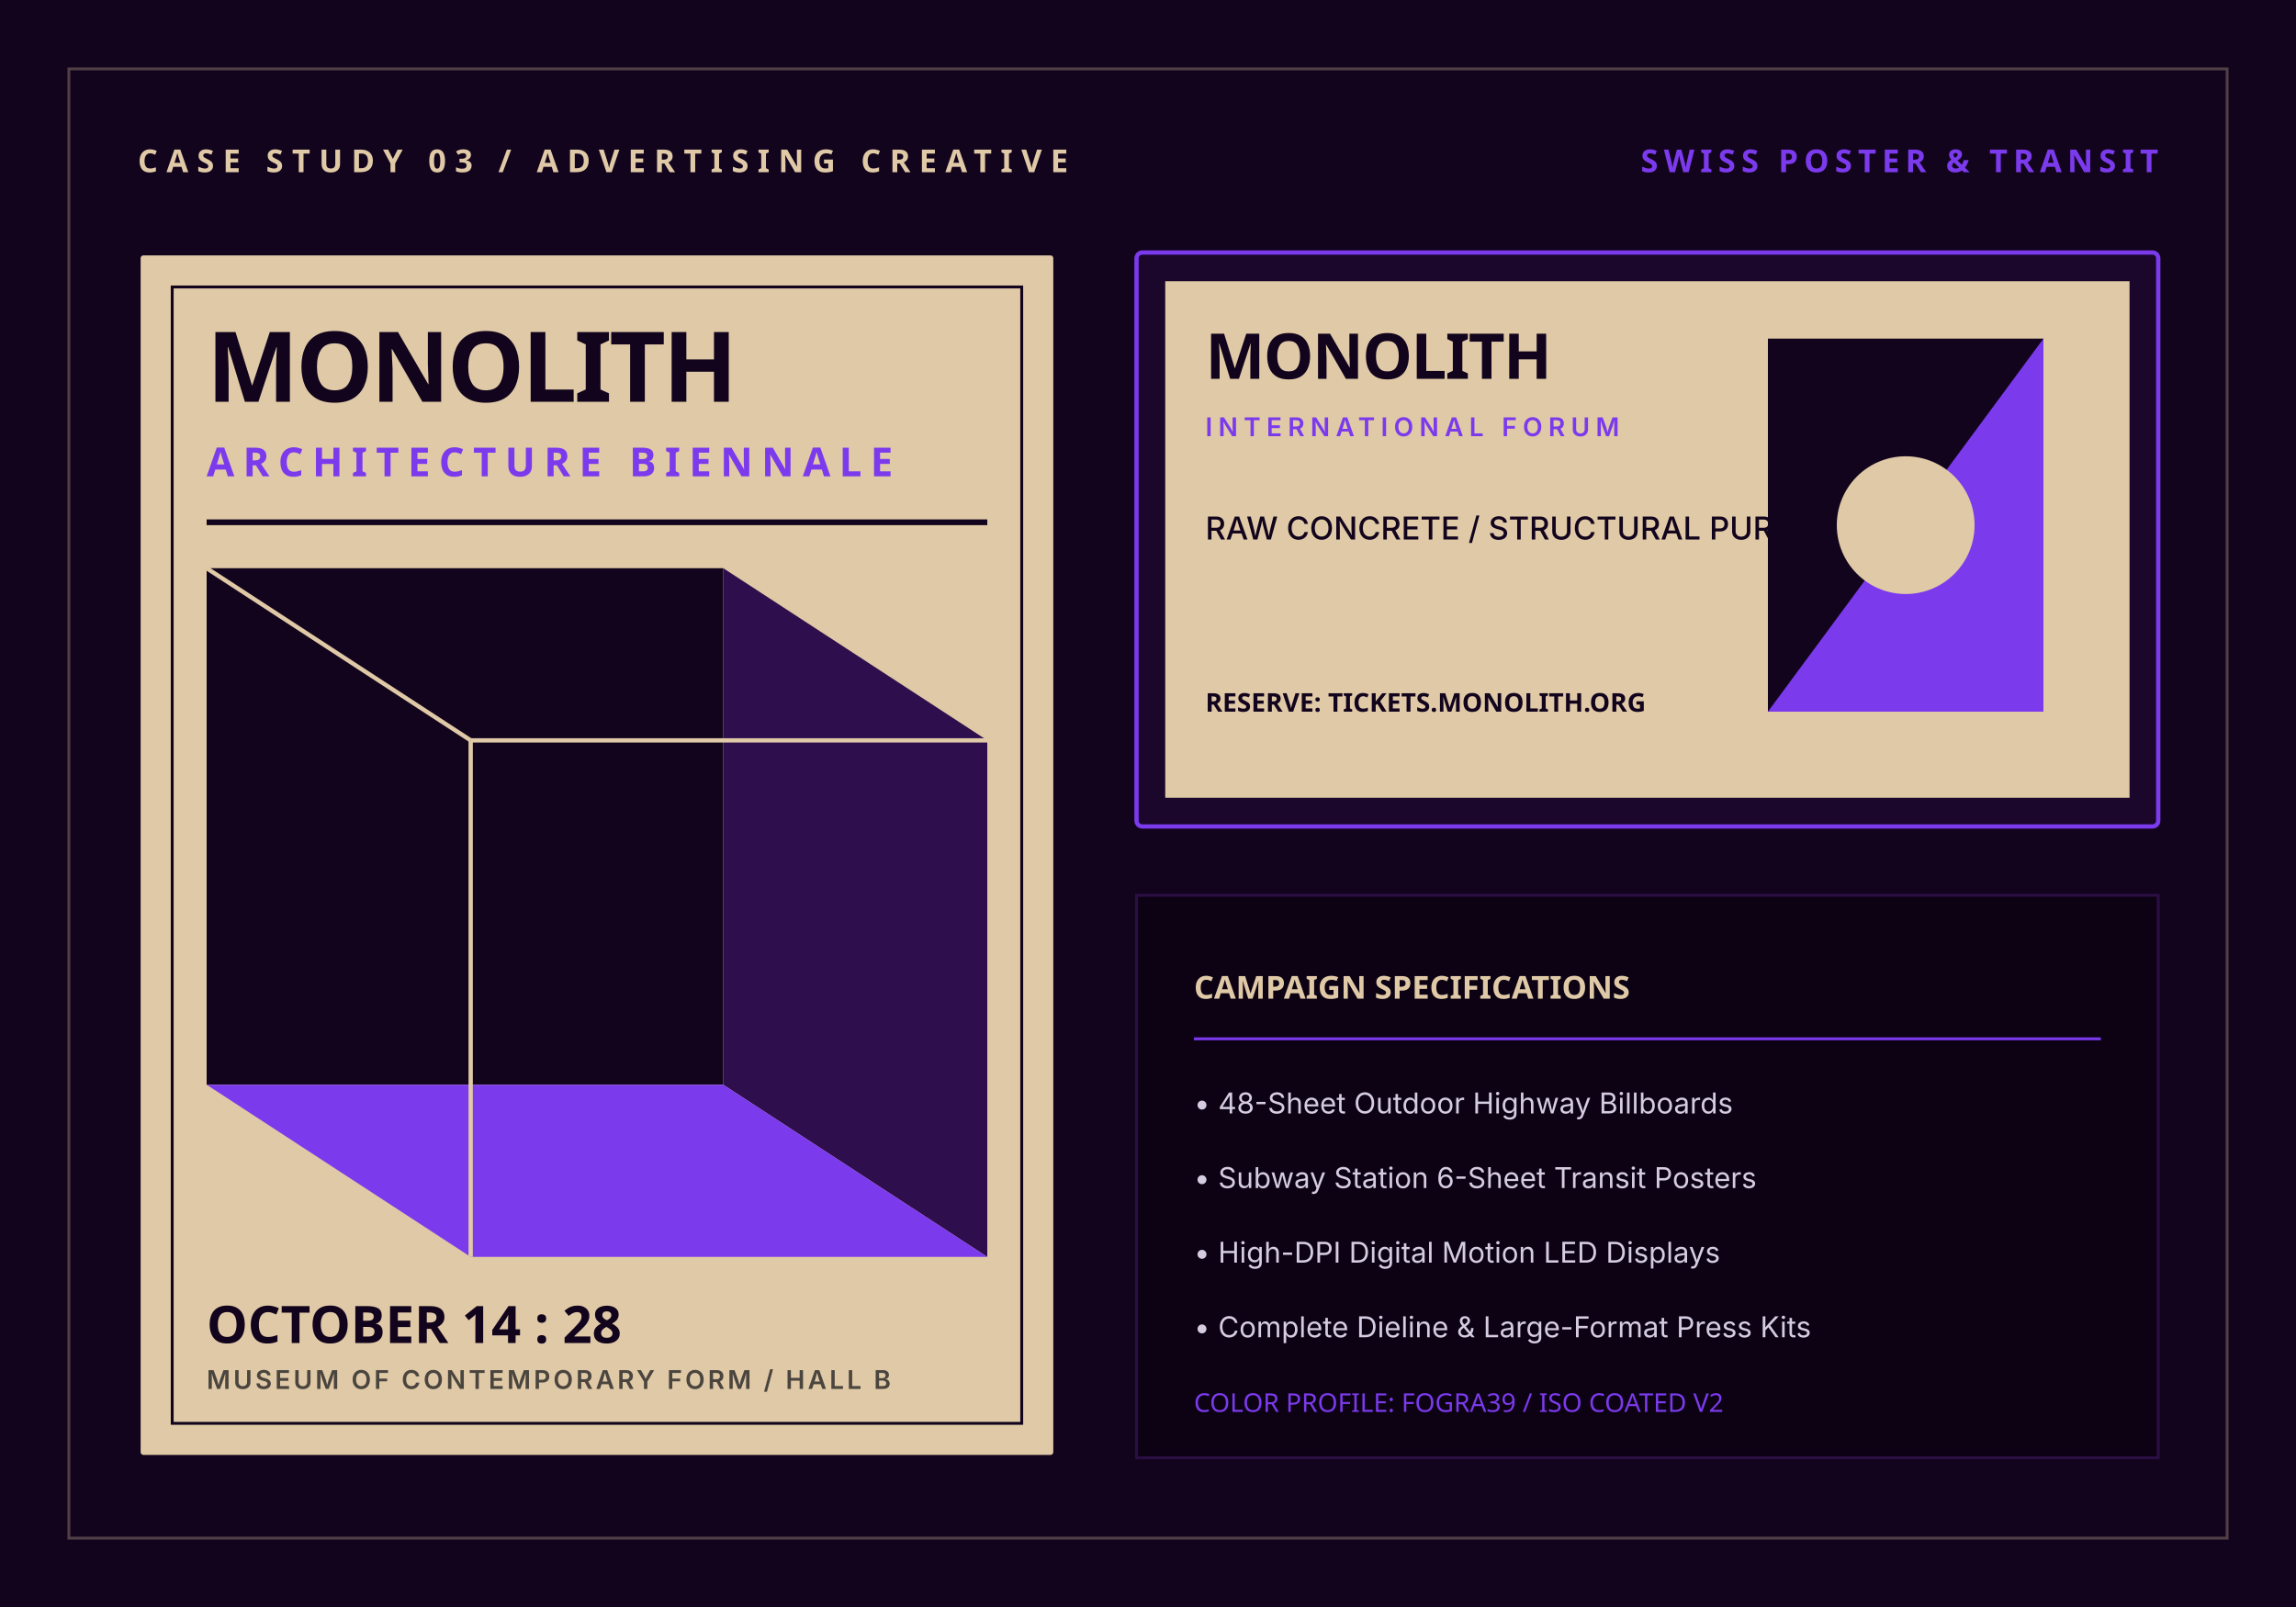
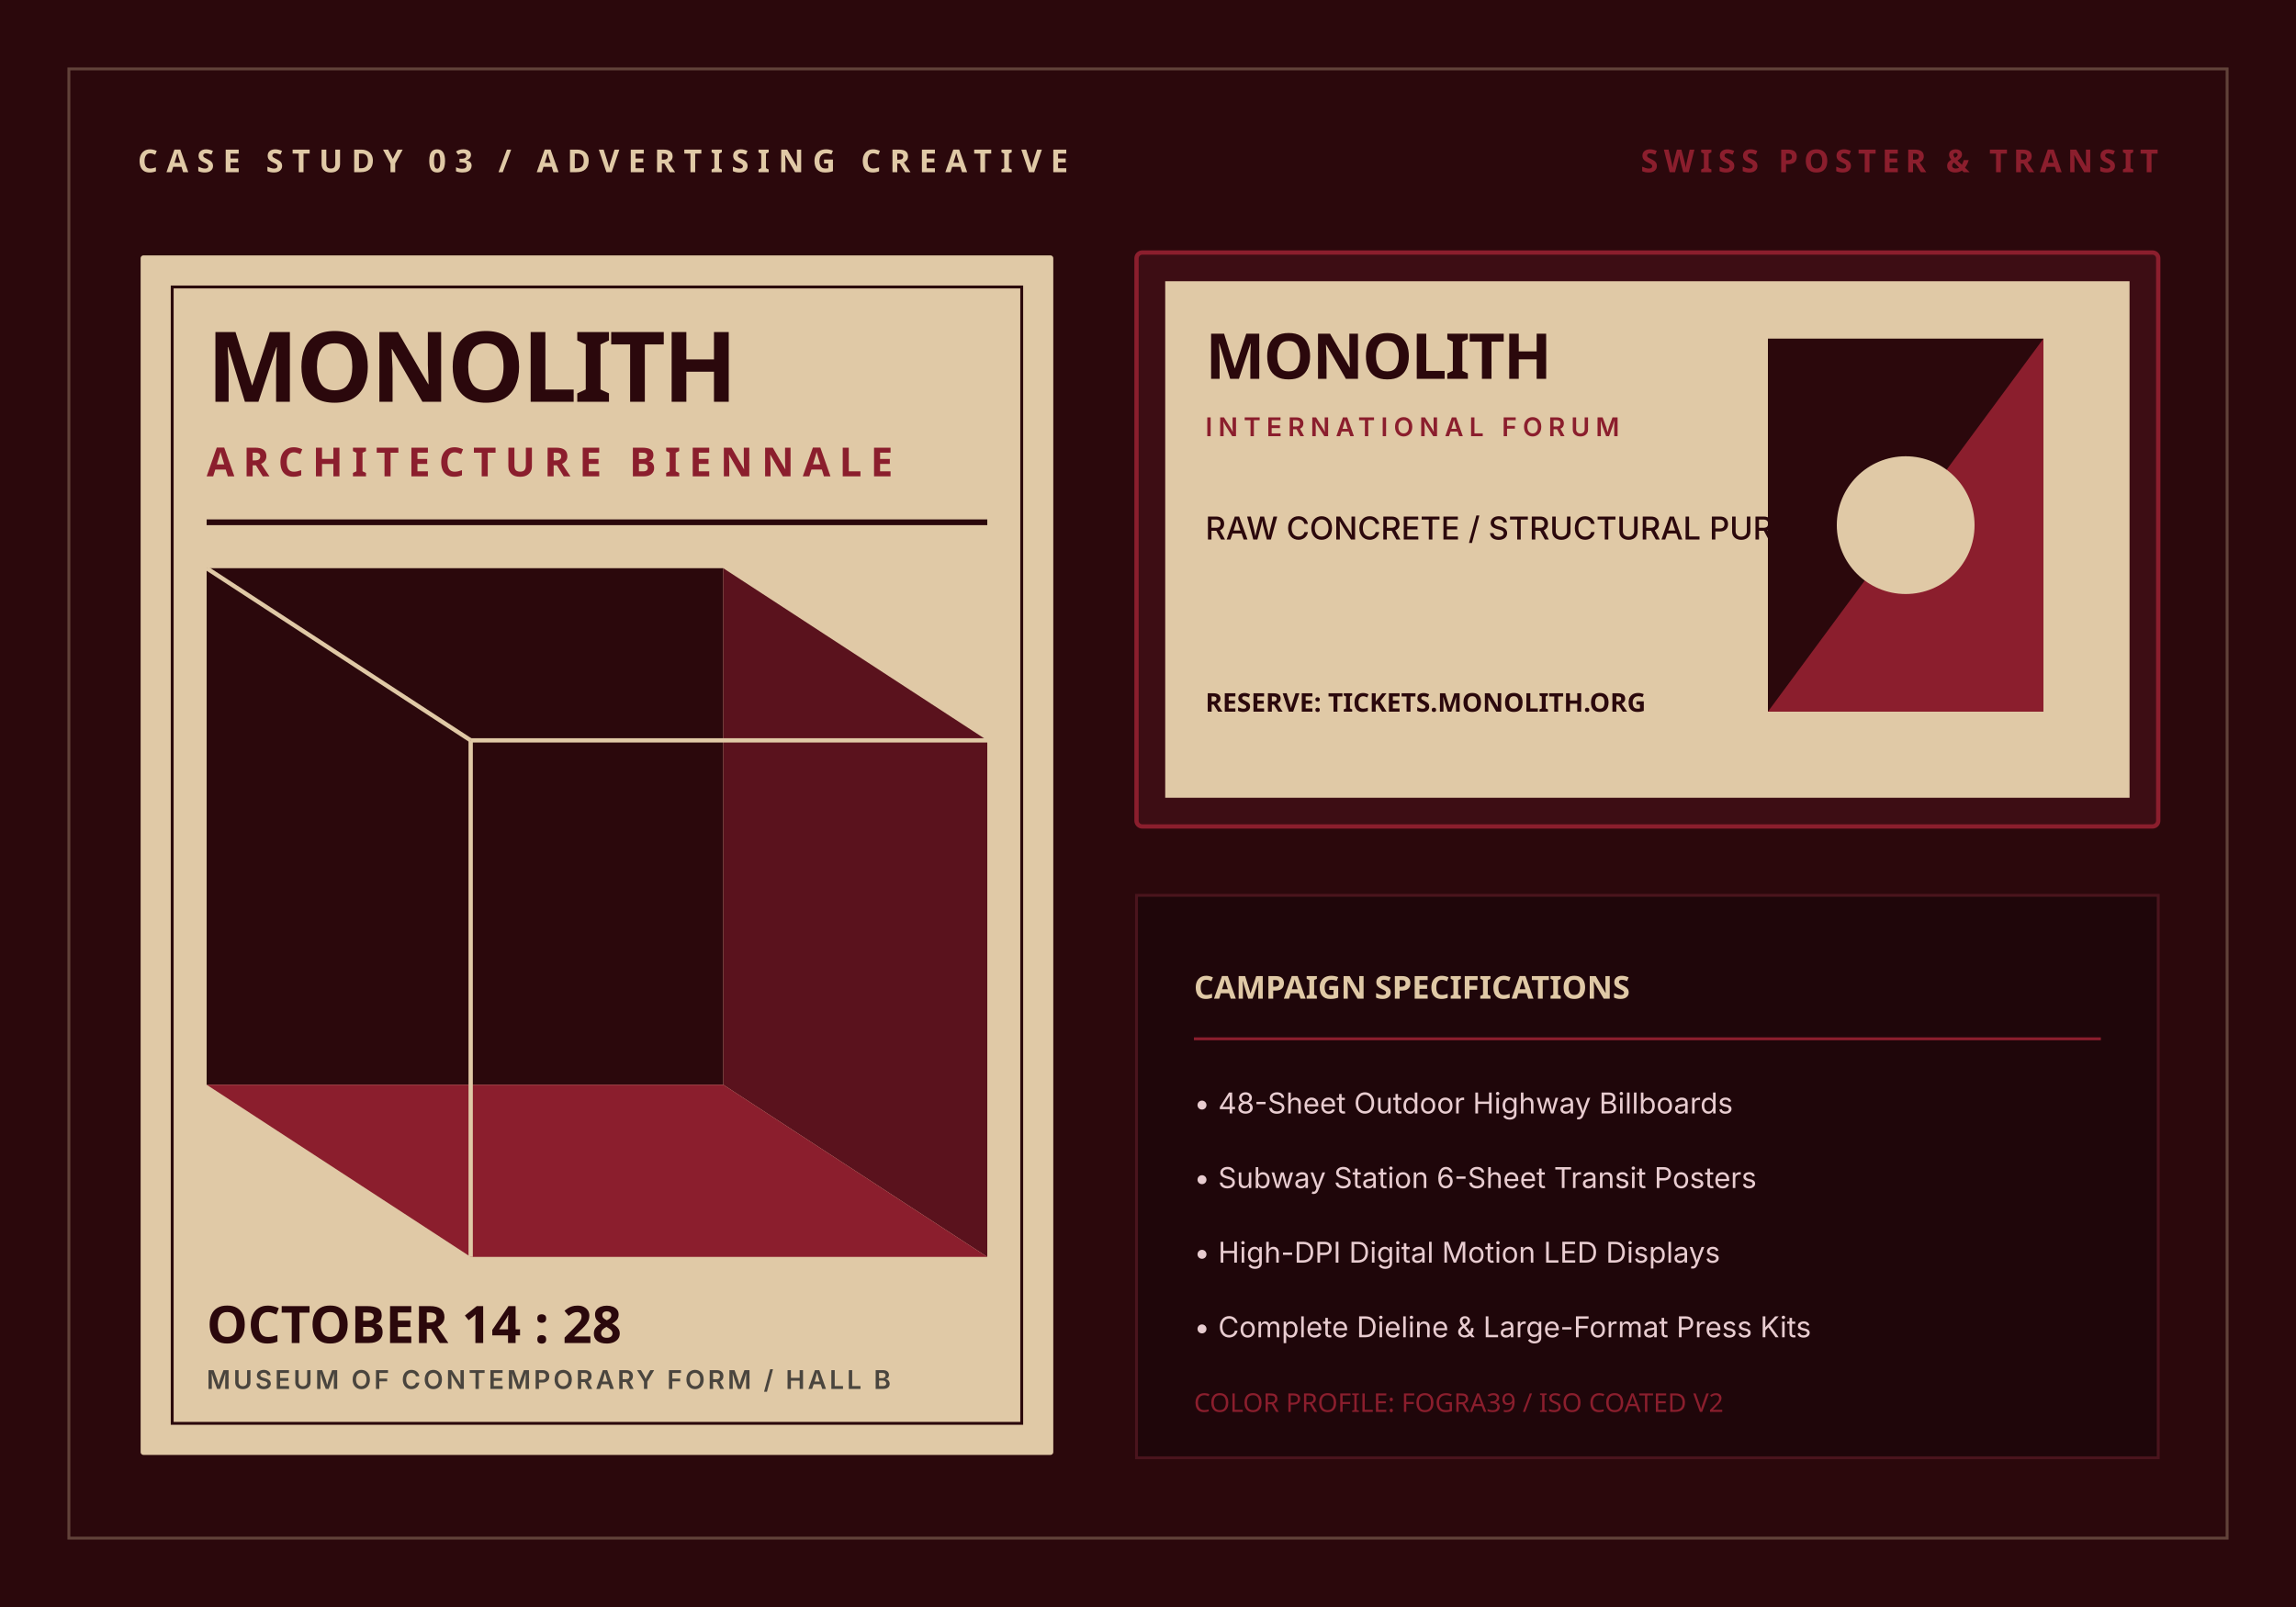
<svg xmlns="http://www.w3.org/2000/svg" viewBox="0 0 800 560" width="100%" height="100%">
-   <rect width="800" height="560" fill="#12041D" />
+   <rect width="800" height="560" fill="#2B080C" />
  <rect x="24" y="24" width="752" height="512" fill="none" stroke="#E0C9A6" stroke-width="1" stroke-opacity="0.3" />
  <text x="48" y="60" font-family="'Space Grotesk', sans-serif" font-size="11" font-weight="600" fill="#E0C9A6" letter-spacing="3">CASE STUDY 03 / ADVERTISING CREATIVE</text>
-   <text x="752" y="60" text-anchor="end" font-family="'Space Grotesk', sans-serif" font-size="11" font-weight="600" fill="#7C3AED" letter-spacing="2">SWISS POSTER &amp; TRANSIT</text>
+   <text x="752" y="60" text-anchor="end" font-family="'Space Grotesk', sans-serif" font-size="11" font-weight="600" fill="#8B1E2D" letter-spacing="2">SWISS POSTER &amp; TRANSIT</text>
  <g transform="translate(48, 88)">
-     <rect width="320" height="420" fill="#E0C9A6" rx="2" stroke="#12041D" stroke-width="2" />
-     <rect x="12" y="12" width="296" height="396" fill="none" stroke="#12041D" stroke-width="1" />
-     <text x="24" y="52" font-family="'Space Grotesk', sans-serif" font-size="34" font-weight="700" fill="#12041D" letter-spacing="-1">MONOLITH</text>
-     <text x="24" y="78" font-family="'Space Grotesk', sans-serif" font-size="14" font-weight="600" fill="#7C3AED" letter-spacing="3">ARCHITECTURE BIENNALE</text>
-     <line x1="24" y1="94" x2="296" y2="94" stroke="#12041D" stroke-width="2" />
+     <rect width="320" height="420" fill="#E0C9A6" rx="2" stroke="#2B080C" stroke-width="2" />
+     <rect x="12" y="12" width="296" height="396" fill="none" stroke="#2B080C" stroke-width="1" />
+     <text x="24" y="52" font-family="'Space Grotesk', sans-serif" font-size="34" font-weight="700" fill="#2B080C" letter-spacing="-1">MONOLITH</text>
+     <text x="24" y="78" font-family="'Space Grotesk', sans-serif" font-size="14" font-weight="600" fill="#8B1E2D" letter-spacing="3">ARCHITECTURE BIENNALE</text>
+     <line x1="24" y1="94" x2="296" y2="94" stroke="#2B080C" stroke-width="2" />
    <g transform="translate(24, 110)">
-       <rect x="0" y="0" width="180" height="180" fill="#12041D" />
-       <polygon points="180,0 272,60 272,240 180,180" fill="#2E0E4D" />
-       <polygon points="0,180 92,240 272,240 180,180" fill="#7C3AED" />
+       <rect x="0" y="0" width="180" height="180" fill="#2B080C" />
+       <polygon points="180,0 272,60 272,240 180,180" fill="#5A121D" />
+       <polygon points="0,180 92,240 272,240 180,180" fill="#8B1E2D" />
      <line x1="0" y1="0" x2="92" y2="60" stroke="#E0C9A6" stroke-width="1.5" />
      <line x1="92" y1="60" x2="272" y2="60" stroke="#E0C9A6" stroke-width="1.5" />
      <line x1="92" y1="60" x2="92" y2="240" stroke="#E0C9A6" stroke-width="1.5" />
    </g>
-     <text x="24" y="380" font-family="'Space Grotesk', sans-serif" font-size="18" font-weight="700" fill="#12041D">OCTOBER 14 : 28</text>
+     <text x="24" y="380" font-family="'Space Grotesk', sans-serif" font-size="18" font-weight="700" fill="#2B080C">OCTOBER 14 : 28</text>
    <text x="24" y="396" font-family="'Inter', sans-serif" font-size="9" font-weight="600" fill="#4A453E" letter-spacing="1">MUSEUM OF CONTEMPORARY FORM / HALL B</text>
  </g>
  <g transform="translate(396, 88)">
-     <rect width="356" height="200" fill="#1A072B" stroke="#7C3AED" stroke-width="1.5" rx="2" />
+     <rect width="356" height="200" fill="#3D0D14" stroke="#8B1E2D" stroke-width="1.5" rx="2" />
    <rect x="10" y="10" width="336" height="180" fill="#E0C9A6" />
-     <text x="24" y="44" font-family="'Space Grotesk', sans-serif" font-size="22" font-weight="700" fill="#12041D" letter-spacing="-0.5">MONOLITH</text>
-     <text x="24" y="64" font-family="'Inter', sans-serif" font-size="9" font-weight="600" fill="#7C3AED" letter-spacing="2">INTERNATIONAL FORUM</text>
-     <text x="24" y="100" font-family="'Inter', sans-serif" font-size="11" fill="#12041D" font-weight="500">RAW CONCRETE / STRUCTURAL PURITY</text>
+     <text x="24" y="44" font-family="'Space Grotesk', sans-serif" font-size="22" font-weight="700" fill="#2B080C" letter-spacing="-0.5">MONOLITH</text>
+     <text x="24" y="64" font-family="'Inter', sans-serif" font-size="9" font-weight="600" fill="#8B1E2D" letter-spacing="2">INTERNATIONAL FORUM</text>
+     <text x="24" y="100" font-family="'Inter', sans-serif" font-size="11" fill="#2B080C" font-weight="500">RAW CONCRETE / STRUCTURAL PURITY</text>
    <g transform="translate(220, 30)">
-       <rect x="0" y="0" width="96" height="130" fill="#12041D" />
-       <polygon points="96,0 96,130 0,130" fill="#7C3AED" />
+       <rect x="0" y="0" width="96" height="130" fill="#2B080C" />
+       <polygon points="96,0 96,130 0,130" fill="#8B1E2D" />
      <circle cx="48" cy="65" r="24" fill="#E0C9A6" />
    </g>
-     <text x="24" y="160" font-family="'Space Grotesk', sans-serif" font-size="9" font-weight="600" fill="#12041D">RESERVE: TICKETS.MONOLITH.ORG</text>
+     <text x="24" y="160" font-family="'Space Grotesk', sans-serif" font-size="9" font-weight="600" fill="#2B080C">RESERVE: TICKETS.MONOLITH.ORG</text>
  </g>
  <g transform="translate(396, 312)">
-     <rect width="356" height="196" fill="#0C0214" stroke="#2B0E44" stroke-width="1" />
+     <rect width="356" height="196" fill="#1F060A" stroke="#4A141D" stroke-width="1" />
    <text x="20" y="36" font-family="'Space Grotesk', sans-serif" font-size="11" font-weight="700" fill="#E0C9A6">CAMPAIGN SPECIFICATIONS</text>
-     <line x1="20" y1="50" x2="336" y2="50" stroke="#7C3AED" stroke-width="1" />
-     <text x="20" y="76" font-family="'Inter', sans-serif" font-size="10" fill="#D4CCE0">• 48-Sheet Outdoor Highway Billboards</text>
-     <text x="20" y="102" font-family="'Inter', sans-serif" font-size="10" fill="#D4CCE0">• Subway Station 6-Sheet Transit Posters</text>
-     <text x="20" y="128" font-family="'Inter', sans-serif" font-size="10" fill="#D4CCE0">• High-DPI Digital Motion LED Displays</text>
-     <text x="20" y="154" font-family="'Inter', sans-serif" font-size="10" fill="#D4CCE0">• Complete Dieline &amp; Large-Format Press Kits</text>
-     <text x="20" y="180" font-family="'Space Grotesk', sans-serif" font-size="9" fill="#7C3AED">COLOR PROFILE: FOGRA39 / ISO COATED V2</text>
+     <line x1="20" y1="50" x2="336" y2="50" stroke="#8B1E2D" stroke-width="1" />
+     <text x="20" y="76" font-family="'Inter', sans-serif" font-size="10" fill="#E8CCD0">• 48-Sheet Outdoor Highway Billboards</text>
+     <text x="20" y="102" font-family="'Inter', sans-serif" font-size="10" fill="#E8CCD0">• Subway Station 6-Sheet Transit Posters</text>
+     <text x="20" y="128" font-family="'Inter', sans-serif" font-size="10" fill="#E8CCD0">• High-DPI Digital Motion LED Displays</text>
+     <text x="20" y="154" font-family="'Inter', sans-serif" font-size="10" fill="#E8CCD0">• Complete Dieline &amp; Large-Format Press Kits</text>
+     <text x="20" y="180" font-family="'Space Grotesk', sans-serif" font-size="9" fill="#8B1E2D">COLOR PROFILE: FOGRA39 / ISO COATED V2</text>
  </g>
</svg>
